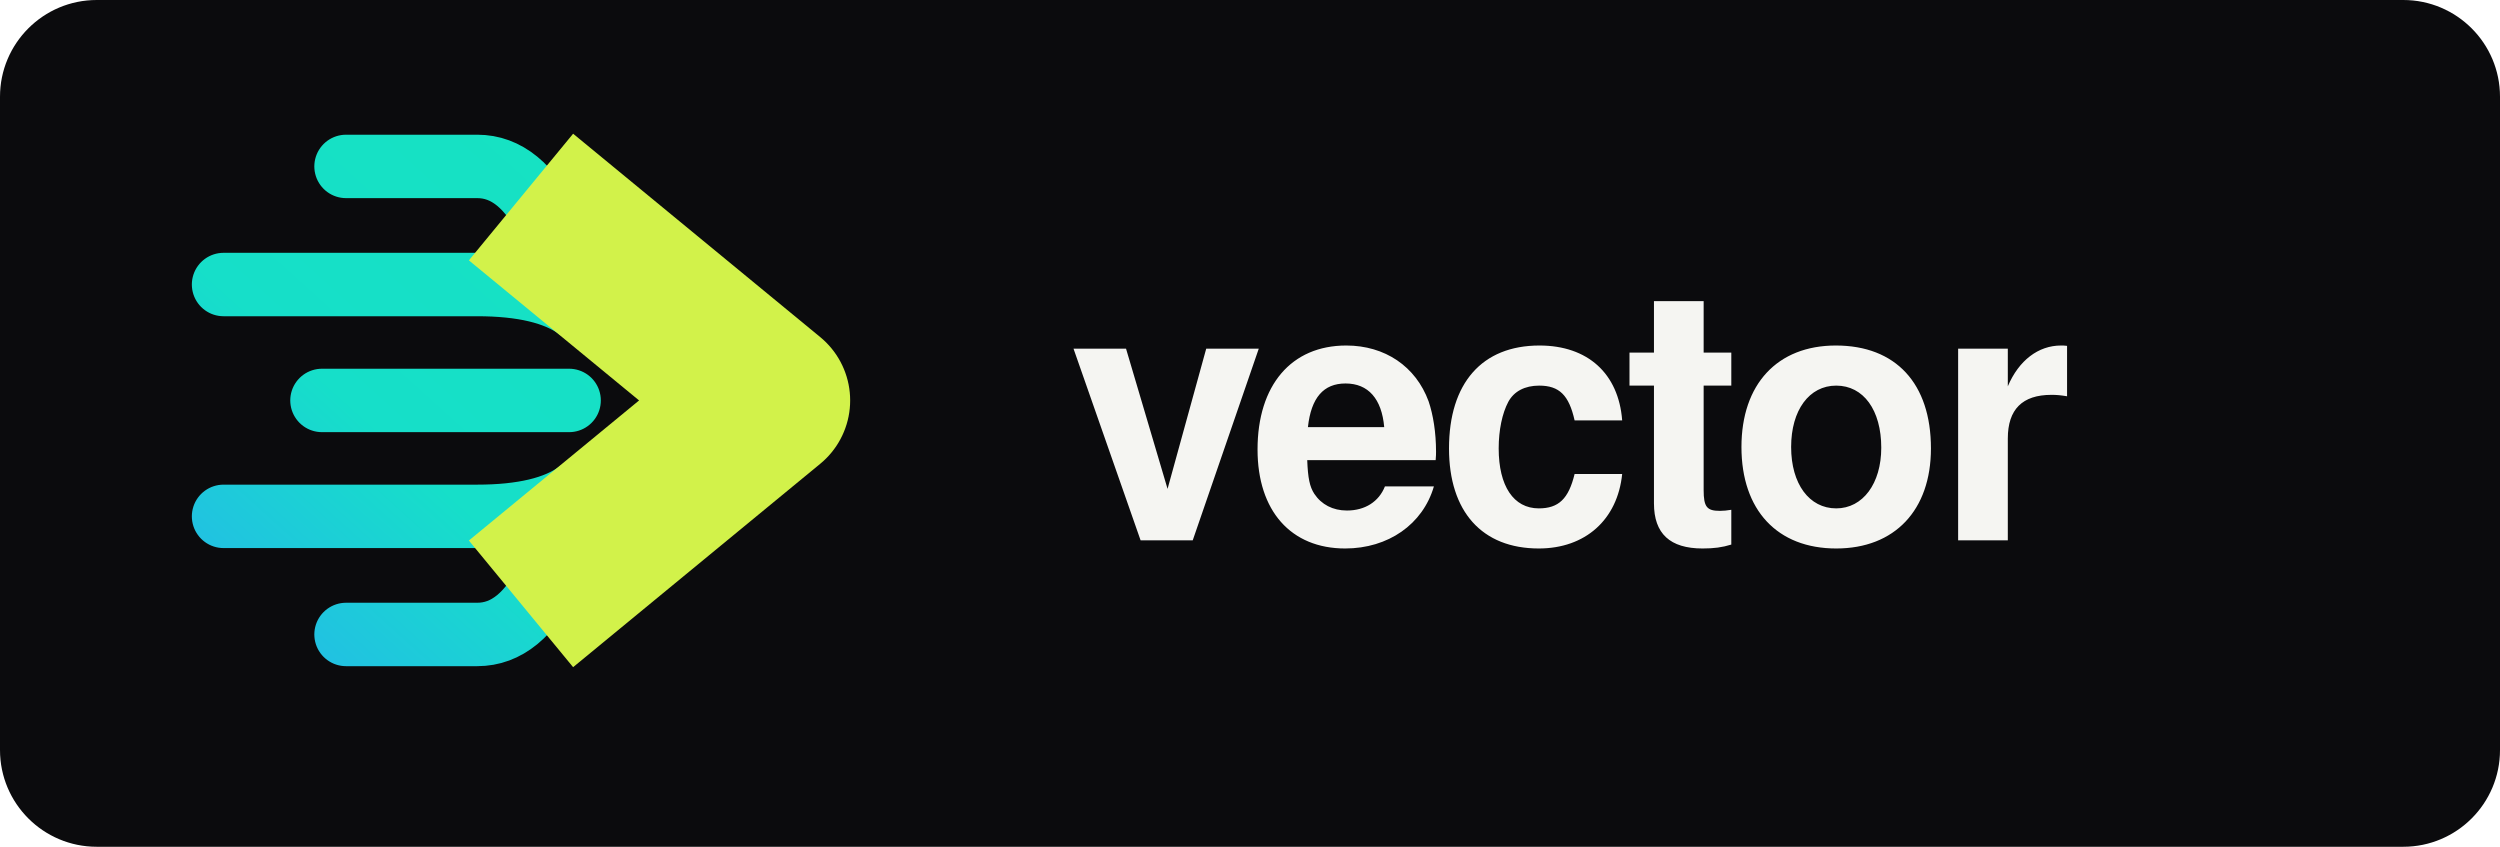
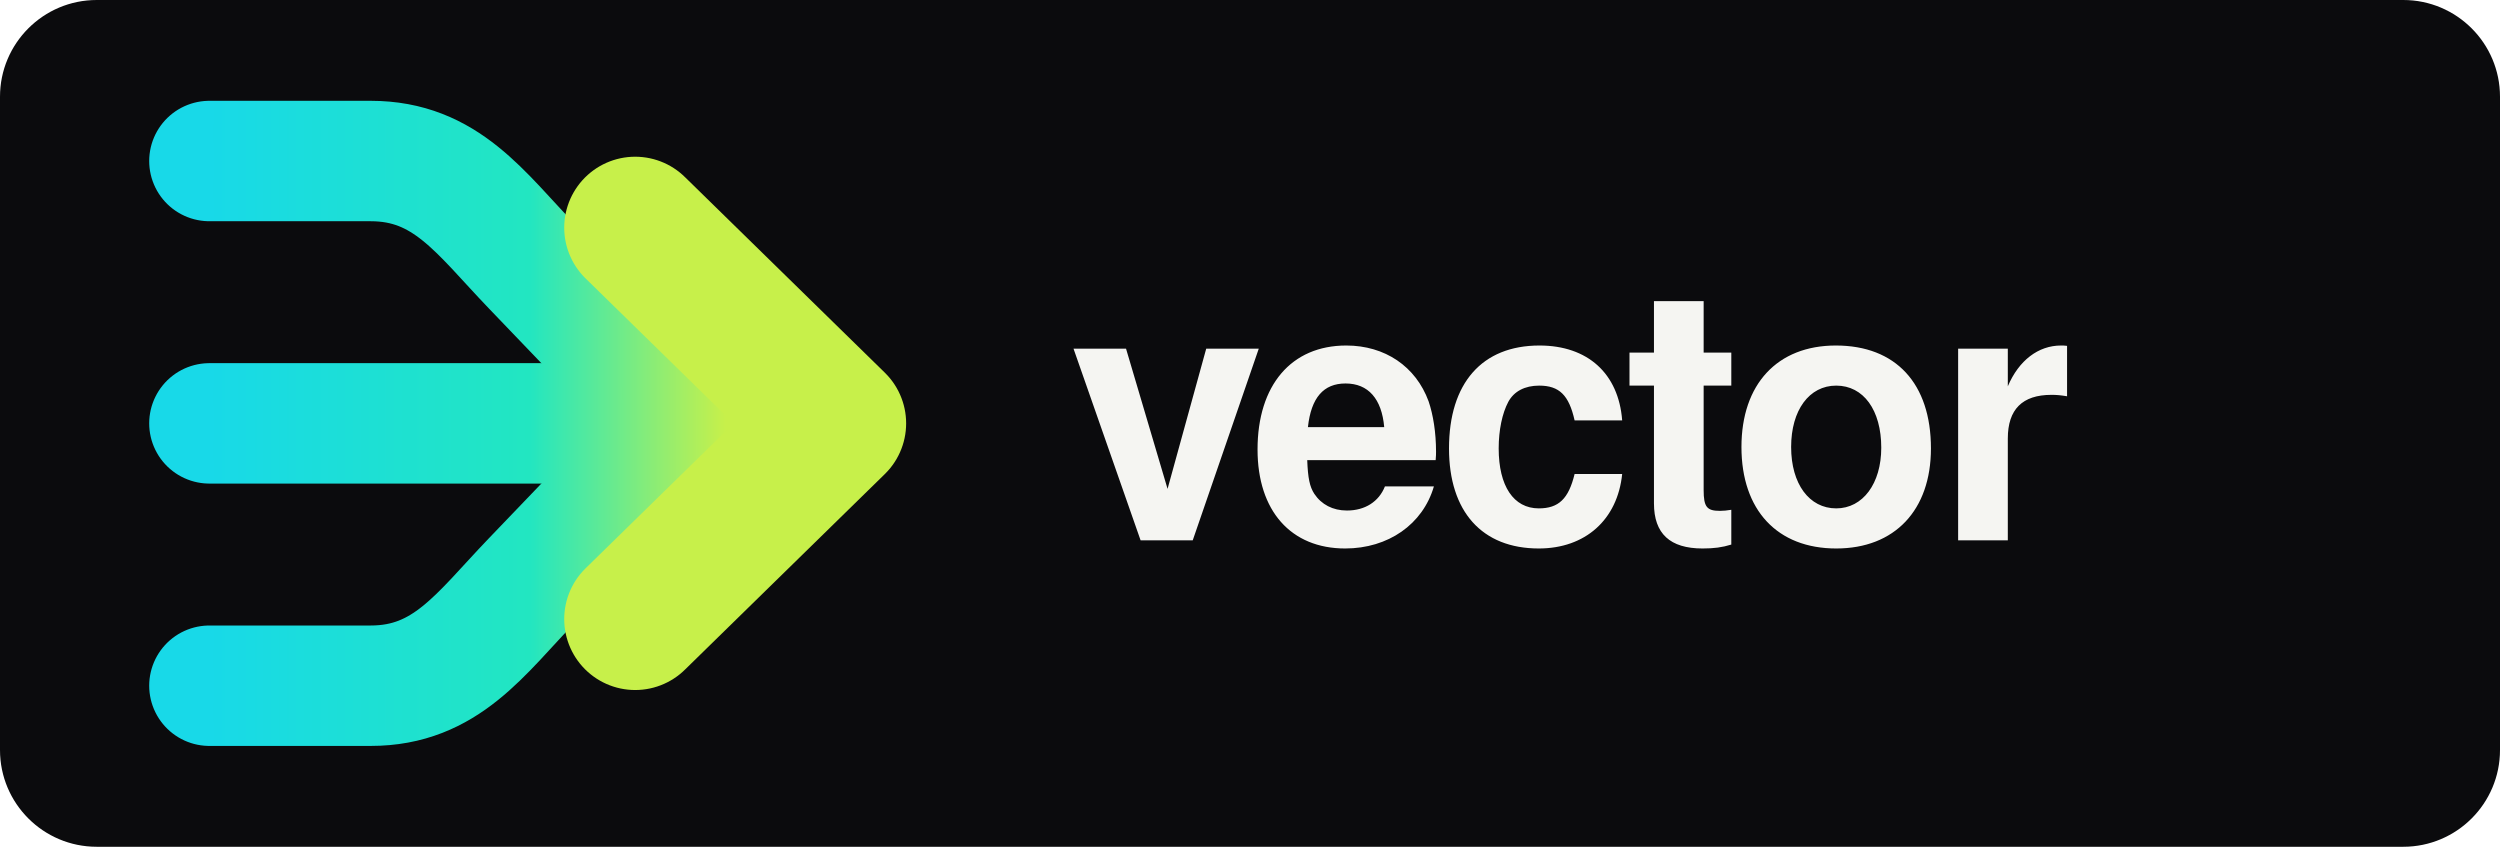
<svg xmlns="http://www.w3.org/2000/svg" width="1240" height="420" viewBox="0 0 1240 420" role="img" aria-label="vector">
-   <defs>
-     <linearGradient id="lane" x1="260" y1="600" x2="640" y2="180" gradientUnits="userSpaceOnUse">
-       <stop offset="0" stop-color="#25B7EA" />
-       <stop offset="0.45" stop-color="#16DFC9" />
-       <stop offset="1" stop-color="#16E2C2" />
-     </linearGradient>
-   </defs>
  <rect width="1240" height="420" rx="48" fill="#0B0B0D" />
-   <g transform="translate(74 50) scale(0.5424) translate(-220 -110)">
-     <g fill="none" stroke="url(#lane)" stroke-width="58" stroke-linecap="round">
-       <path d="M400 170 H520 Q560 170 586 224" />
-       <path d="M288 278 H520 Q582 278 612 300" />
-       <path d="M378 384 H604" />
-       <path d="M288 490 H520 Q582 490 612 468" />
-       <path d="M400 598 H520 Q560 598 586 544" />
+   <g transform="translate(74 50) scale(0.5333) translate(-154 -212)">
+     <defs>
+       <linearGradient id="flow" x1="210" y1="0" x2="690" y2="0" gradientUnits="userSpaceOnUse">
+         <stop offset="0" stop-color="#18D9E8" />
+         <stop offset="0.62" stop-color="#22E6C1" />
+         <stop offset="1" stop-color="#C7F04A" />
+       </linearGradient>
+     </defs>
+     <g fill="none" stroke="url(#flow)" stroke-width="112" stroke-linecap="round" stroke-linejoin="round">
+       <path d="M210 268 H360 C430 268 462 316 510 366 L650 512" />
+       <path d="M210 512 H650" />
+       <path d="M210 756 H360 C430 756 462 708 510 658 L650 512" />
    </g>
-     <path d="M560 198 L786 384 L560 570" fill="none" stroke="#D2F24A" stroke-width="150" stroke-linejoin="round" stroke-linecap="butt" />
+     <path d="M606 330 L792 512 L606 694" fill="none" stroke="#C7F04A" stroke-width="132" stroke-linecap="round" stroke-linejoin="round" />
  </g>
  <text x="530" y="268" fill="#F5F5F2" font-family="'Avenir Next','Avenir','Helvetica Neue',Helvetica,Arial,sans-serif" font-size="176" font-weight="800" letter-spacing="-5">vector</text>
</svg>
